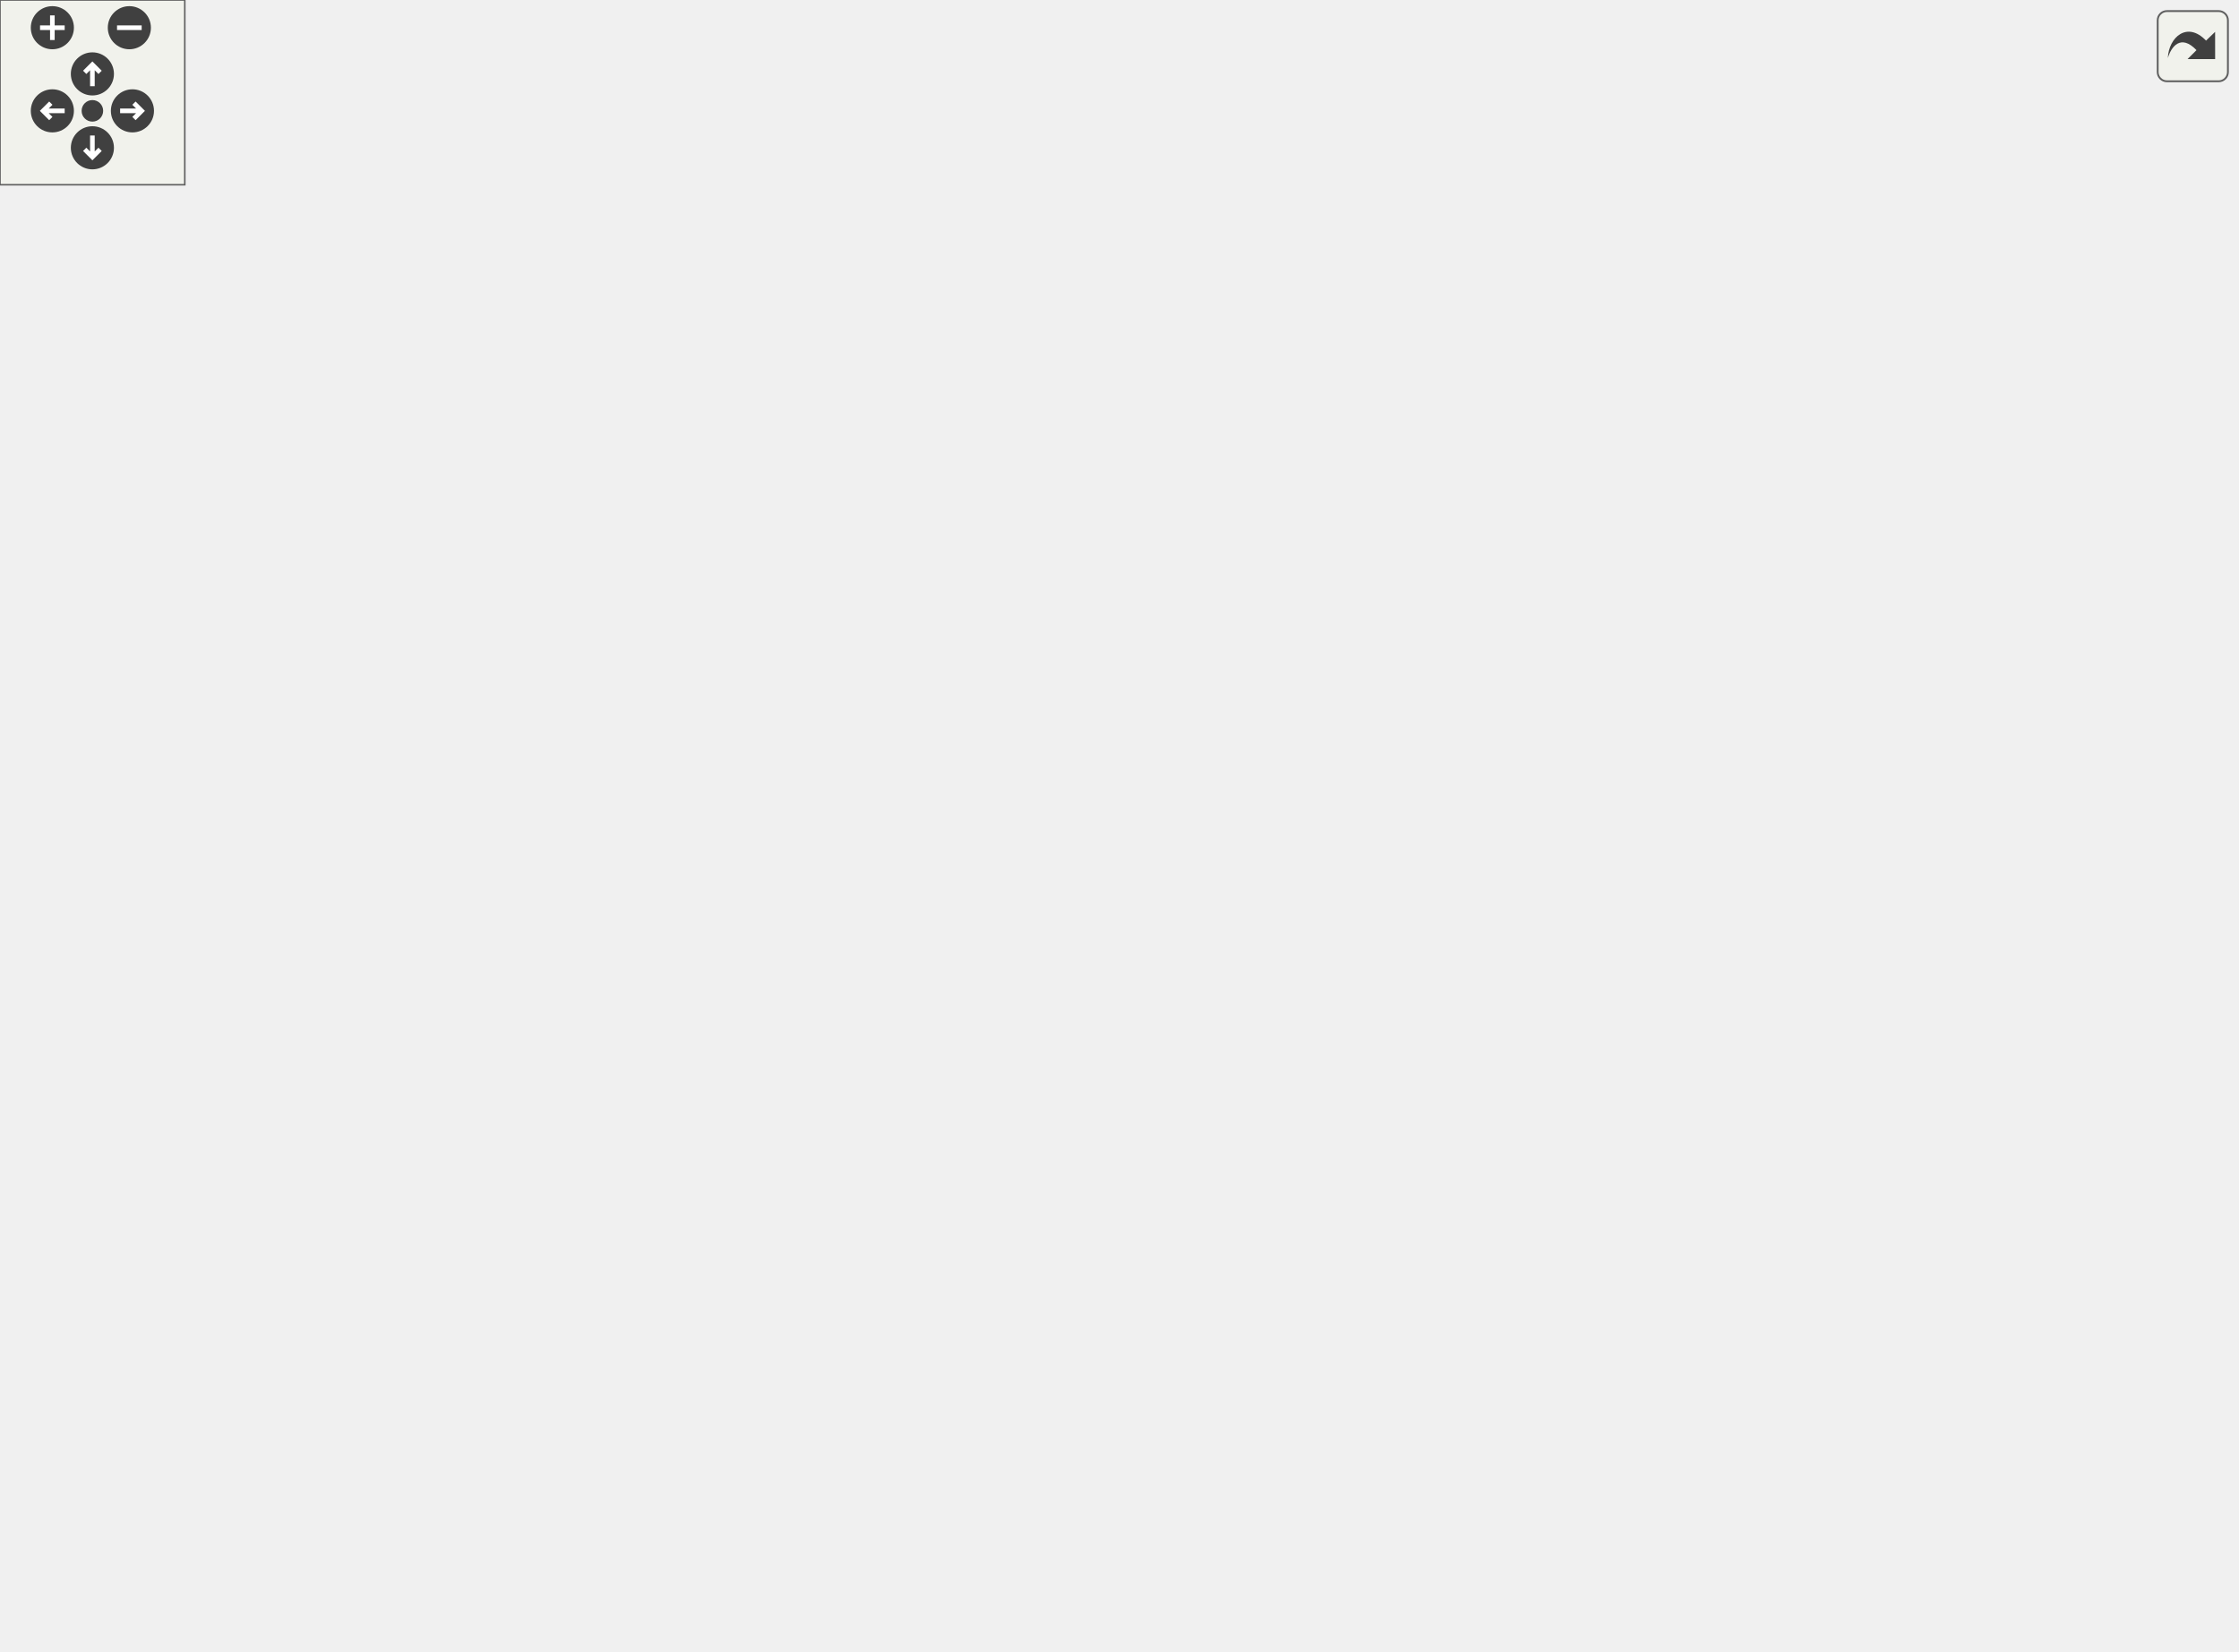
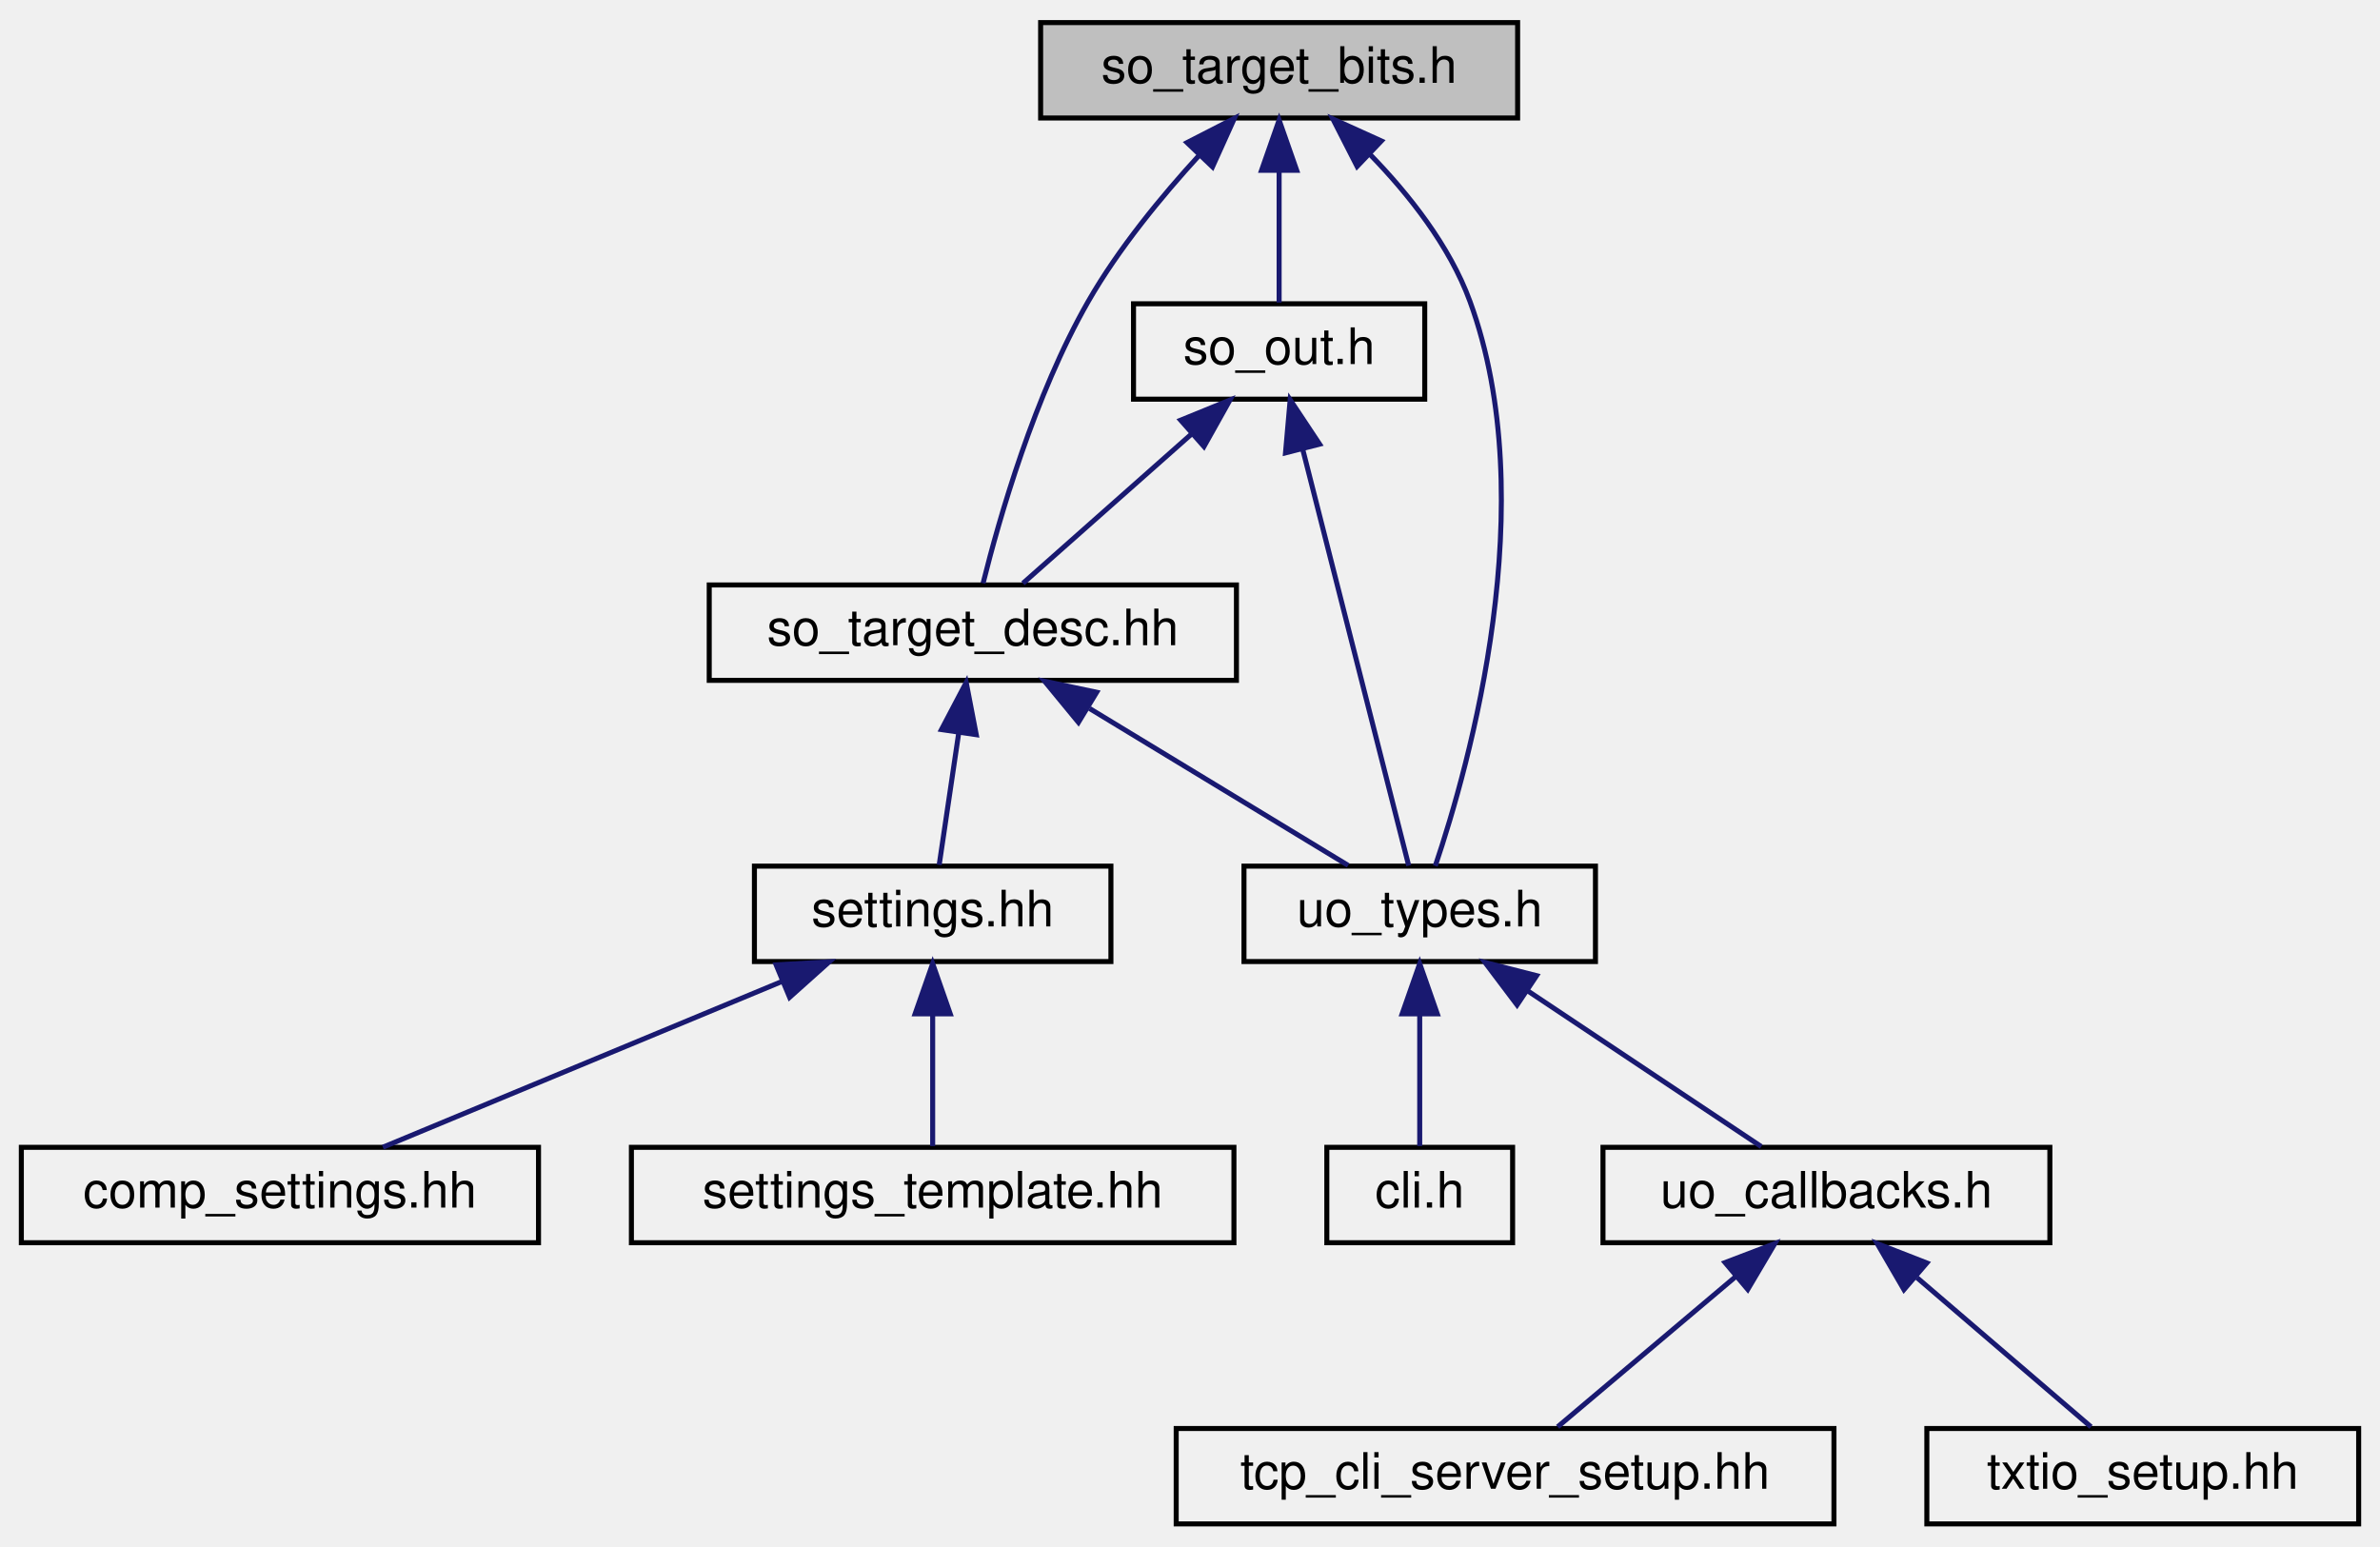
- <svg xmlns="http://www.w3.org/2000/svg" xmlns:xlink="http://www.w3.org/1999/xlink" id="main" version="1.1" xml:space="preserve">
-   <style type="text/css">
- .edge:hover path { stroke: red; }
- .edge:hover polygon { stroke: red; fill: red; }
- </style>
-   <defs>
-     <circle id="rim" cx="0" cy="0" r="7" />
-     <circle id="rim2" cx="0" cy="0" r="3.5" />
-     <g id="zoomPlus">
-       <use xlink:href="#rim" fill="#404040">
-         <set attributeName="fill" to="#808080" begin="zoomplus.mouseover" end="zoomplus.mouseout" />
-       </use>
-       <path d="M-4,0h8M0,-4v8" fill="none" stroke="white" stroke-width="1.5" pointer-events="none" />
-     </g>
-     <g id="zoomMin">
-       <use xlink:href="#rim" fill="#404040">
-         <set attributeName="fill" to="#808080" begin="zoomminus.mouseover" end="zoomminus.mouseout" />
-       </use>
-       <path d="M-4,0h8" fill="none" stroke="white" stroke-width="1.5" pointer-events="none" />
-     </g>
-     <g id="dirArrow">
-       <path fill="none" stroke="white" stroke-width="1.5" d="M0,-3.0v7 M-2.5,-0.5L0,-3.0L2.5,-0.5" />
-     </g>
-     <g id="resetDef">
-       <use xlink:href="#rim2" fill="#404040">
-         <set attributeName="fill" to="#808080" begin="reset.mouseover" end="reset.mouseout" />
-       </use>
-     </g>
-   </defs>
-   <svg id="graph" class="graph">
-     <g id="viewport">
-       <g id="node1" class="node">
-         <g id="a_node1">
-           <a xlink:title="flags to select output formats and targets">
-             <polygon fill="#bfbfbf" stroke="black" points="250,-423.5 250,-475.5 379,-475.5 379,-423.5 250,-423.5" />
-             <text text-anchor="start" x="258" y="-463.5" font-family="Helvetica,sans-Serif" font-size="10.00">/home/bertw/proj/mcu</text>
-             <text text-anchor="start" x="258" y="-452.5" font-family="Helvetica,sans-Serif" font-size="10.00">/components-mcu/uout</text>
-             <text text-anchor="start" x="258" y="-441.5" font-family="Helvetica,sans-Serif" font-size="10.00">/include/uout/so_target</text>
-             <text text-anchor="middle" x="314.5" y="-430.5" font-family="Helvetica,sans-Serif" font-size="10.00">_bits.h</text>
-           </a>
-         </g>
-       </g>
-       <g id="node2" class="node">
-         <g id="a_node2">
-           <a xlink:href="so__out_8h.html" target="_top" xlink:title="write formatted output to UoutWriter">
-             <polygon fill="none" stroke="black" points="250,-345.5 250,-386.5 379,-386.5 379,-345.5 250,-345.5" />
-             <text text-anchor="start" x="258" y="-374.5" font-family="Helvetica,sans-Serif" font-size="10.00">/home/bertw/proj/mcu</text>
-             <text text-anchor="start" x="258" y="-363.5" font-family="Helvetica,sans-Serif" font-size="10.00">/components-mcu/uout</text>
-             <text text-anchor="middle" x="314.5" y="-352.5" font-family="Helvetica,sans-Serif" font-size="10.00">/include/uout/so_out.h</text>
-           </a>
-         </g>
-       </g>
-       <g id="edge1" class="edge">
-         <path fill="none" stroke="midnightblue" d="M314.5,-413.15C314.5,-404.05 314.5,-394.6 314.5,-386.63" />
-         <polygon fill="midnightblue" stroke="midnightblue" points="311,-413.16 314.5,-423.16 318,-413.16 311,-413.16" />
-       </g>
-       <g id="node3" class="node">
-         <g id="a_node3">
-           <a xlink:href="so__target__desc_8hh.html" target="_top" xlink:title="Provide an output class hierarchy which knows about the required format (text or JSON) and write func...">
-             <polygon fill="none" stroke="black" points="176,-256.5 176,-308.5 305,-308.5 305,-256.5 176,-256.5" />
-             <text text-anchor="start" x="184" y="-296.5" font-family="Helvetica,sans-Serif" font-size="10.00">/home/bertw/proj/mcu</text>
-             <text text-anchor="start" x="184" y="-285.5" font-family="Helvetica,sans-Serif" font-size="10.00">/components-mcu/uout</text>
-             <text text-anchor="start" x="184" y="-274.5" font-family="Helvetica,sans-Serif" font-size="10.00">/include/uout/so_target</text>
-             <text text-anchor="middle" x="240.5" y="-263.5" font-family="Helvetica,sans-Serif" font-size="10.00">_desc.hh</text>
-           </a>
-         </g>
-       </g>
-       <g id="edge12" class="edge">
-         <path fill="none" stroke="midnightblue" d="M264.1,-417.01C254.55,-408.52 245.87,-398.46 240.5,-387 228.9,-362.27 231.07,-330.42 234.76,-308.62" />
-         <polygon fill="midnightblue" stroke="midnightblue" points="261.96,-419.78 271.9,-423.47 266.43,-414.4 261.96,-419.78" />
-       </g>
-       <g id="node7" class="node">
-         <g id="a_node7">
-           <a xlink:href="uo__types_8h.html" target="_top" xlink:title="API parameter and return types.">
-             <polygon fill="none" stroke="black" points="320.5,-173 320.5,-214 456.5,-214 456.5,-173 320.5,-173" />
-             <text text-anchor="start" x="328.5" y="-202" font-family="Helvetica,sans-Serif" font-size="10.00">/home/bertw/proj/mcu</text>
-             <text text-anchor="start" x="328.5" y="-191" font-family="Helvetica,sans-Serif" font-size="10.00">/components-mcu/uout</text>
-             <text text-anchor="middle" x="388.5" y="-180" font-family="Helvetica,sans-Serif" font-size="10.00">/include/uout/uo_types.h</text>
-           </a>
-         </g>
-       </g>
-       <g id="edge13" class="edge">
-         <path fill="none" stroke="midnightblue" d="M364.9,-417.01C374.45,-408.52 383.13,-398.46 388.5,-387 415.61,-329.21 402.27,-250.5 393.74,-214.25" />
-         <polygon fill="midnightblue" stroke="midnightblue" points="362.57,-414.4 357.1,-423.47 367.04,-419.78 362.57,-414.4" />
-       </g>
-       <g id="edge2" class="edge">
-         <path fill="none" stroke="midnightblue" d="M289.7,-337.68C281.17,-328.29 271.66,-317.82 263.3,-308.61" />
-         <polygon fill="midnightblue" stroke="midnightblue" points="287.27,-340.22 296.59,-345.27 292.46,-335.51 287.27,-340.22" />
-       </g>
-       <g id="edge11" class="edge">
-         <path fill="none" stroke="midnightblue" d="M327.15,-335.85C342.24,-301.1 367.03,-243.97 380,-214.09" />
-         <polygon fill="midnightblue" stroke="midnightblue" points="323.76,-334.87 322.99,-345.44 330.18,-337.66 323.76,-334.87" />
-       </g>
-       <g id="node4" class="node">
-         <g id="a_node4">
-           <a xlink:href="settings_8hh.html" target="_top" xlink:title=" ">
-             <polygon fill="none" stroke="black" points="155,-167.5 155,-219.5 292,-219.5 292,-167.5 155,-167.5" />
-             <text text-anchor="start" x="163" y="-207.5" font-family="Helvetica,sans-Serif" font-size="10.00">/home/bertw/proj/mcu</text>
-             <text text-anchor="start" x="163" y="-196.5" font-family="Helvetica,sans-Serif" font-size="10.00">/components-mcu/config</text>
-             <text text-anchor="start" x="163" y="-185.5" font-family="Helvetica,sans-Serif" font-size="10.00">_kvs/include/config_kvs</text>
-             <text text-anchor="middle" x="223.5" y="-174.5" font-family="Helvetica,sans-Serif" font-size="10.00">/settings.hh</text>
-           </a>
-         </g>
-       </g>
-       <g id="edge3" class="edge">
-         <path fill="none" stroke="midnightblue" d="M233.66,-246.48C231.9,-237.49 230.04,-227.99 228.41,-219.61" />
-         <polygon fill="midnightblue" stroke="midnightblue" points="230.23,-247.19 235.58,-256.34 237.1,-245.85 230.23,-247.19" />
-       </g>
-       <g id="edge6" class="edge">
-         <path fill="none" stroke="midnightblue" d="M292.09,-251.17C313.02,-238.87 336.59,-225.01 355.19,-214.08" />
-         <polygon fill="midnightblue" stroke="midnightblue" points="290.15,-248.25 283.31,-256.34 293.7,-254.29 290.15,-248.25" />
-       </g>
-       <g id="node5" class="node">
-         <g id="a_node5">
-           <a xlink:href="comp__settings_8hh.html" target="_top" xlink:title="Settings for shared components.">
-             <polygon fill="none" stroke="black" points="0,-78.5 0,-130.5 137,-130.5 137,-78.5 0,-78.5" />
-             <text text-anchor="start" x="8" y="-118.5" font-family="Helvetica,sans-Serif" font-size="10.00">/home/bertw/proj/mcu</text>
-             <text text-anchor="start" x="8" y="-107.5" font-family="Helvetica,sans-Serif" font-size="10.00">/components-mcu/config</text>
-             <text text-anchor="start" x="8" y="-96.5" font-family="Helvetica,sans-Serif" font-size="10.00">_kvs/include/config_kvs</text>
-             <text text-anchor="middle" x="68.5" y="-85.5" font-family="Helvetica,sans-Serif" font-size="10.00">/comp_settings.hh</text>
-           </a>
-         </g>
-       </g>
-       <g id="edge4" class="edge">
-         <path fill="none" stroke="midnightblue" d="M169.79,-162.35C151.34,-152 130.89,-140.52 113.23,-130.61" />
-         <polygon fill="midnightblue" stroke="midnightblue" points="168.23,-165.49 178.67,-167.34 171.66,-159.39 168.23,-165.49" />
-       </g>
-       <g id="node6" class="node">
-         <g id="a_node6">
-           <a xlink:href="settings__template_8hh_source.html" target="_top" xlink:title=" ">
-             <polygon fill="none" stroke="black" points="155,-78.5 155,-130.5 292,-130.5 292,-78.5 155,-78.5" />
-             <text text-anchor="start" x="163" y="-118.5" font-family="Helvetica,sans-Serif" font-size="10.00">/home/bertw/proj/mcu</text>
-             <text text-anchor="start" x="163" y="-107.5" font-family="Helvetica,sans-Serif" font-size="10.00">/components-mcu/config</text>
-             <text text-anchor="start" x="163" y="-96.5" font-family="Helvetica,sans-Serif" font-size="10.00">_kvs/include/config_kvs</text>
-             <text text-anchor="middle" x="223.5" y="-85.5" font-family="Helvetica,sans-Serif" font-size="10.00">/settings_template.hh</text>
-           </a>
-         </g>
-       </g>
-       <g id="edge5" class="edge">
-         <path fill="none" stroke="midnightblue" d="M223.5,-157.19C223.5,-148.28 223.5,-138.9 223.5,-130.61" />
-         <polygon fill="midnightblue" stroke="midnightblue" points="220,-157.34 223.5,-167.34 227,-157.34 220,-157.34" />
-       </g>
-       <g id="node8" class="node">
-         <g id="a_node8">
-           <a xlink:href="cli_8h.html" target="_top" xlink:title="cli framework">
-             <polygon fill="none" stroke="black" points="310,-84 310,-125 467,-125 467,-84 310,-84" />
-             <text text-anchor="start" x="318" y="-113" font-family="Helvetica,sans-Serif" font-size="10.00">/home/bertw/proj/mcu</text>
-             <text text-anchor="start" x="318" y="-102" font-family="Helvetica,sans-Serif" font-size="10.00">/components-mcu/cli/include</text>
-             <text text-anchor="middle" x="388.5" y="-91" font-family="Helvetica,sans-Serif" font-size="10.00">/cli/cli.h</text>
-           </a>
-         </g>
-       </g>
-       <g id="edge7" class="edge">
-         <path fill="none" stroke="midnightblue" d="M388.5,-162.44C388.5,-150.1 388.5,-136.16 388.5,-125.16" />
-         <polygon fill="midnightblue" stroke="midnightblue" points="385,-162.76 388.5,-172.76 392,-162.76 385,-162.76" />
-       </g>
-       <g id="node9" class="node">
-         <g id="a_node9">
-           <a xlink:href="uo__callbacks_8h.html" target="_top" xlink:title="pub/sub interface to publish asynchronously to MQTT servers, HTTP-client web-sockets,...">
-             <polygon fill="none" stroke="black" points="485,-84 485,-125 640,-125 640,-84 485,-84" />
-             <text text-anchor="start" x="493" y="-113" font-family="Helvetica,sans-Serif" font-size="10.00">/home/bertw/proj/mcu</text>
-             <text text-anchor="start" x="493" y="-102" font-family="Helvetica,sans-Serif" font-size="10.00">/components-mcu/uout</text>
-             <text text-anchor="middle" x="562.5" y="-91" font-family="Helvetica,sans-Serif" font-size="10.00">/include/uout/uo_callbacks.h</text>
-           </a>
-         </g>
-       </g>
-       <g id="edge8" class="edge">
-         <path fill="none" stroke="midnightblue" d="M436.54,-168.48C463.84,-154.83 497.59,-137.96 523.28,-125.11" />
-         <polygon fill="midnightblue" stroke="midnightblue" points="434.93,-165.37 427.55,-172.98 438.06,-171.63 434.93,-165.37" />
-       </g>
-       <g id="node10" class="node">
-         <g id="a_node10">
-           <a xlink:href="tcp__cli__server__setup_8hh.html" target="_top" xlink:title="Create TCP server for interactive and non-interactive CLI clients.">
-             <polygon fill="none" stroke="black" points="394,-0.5 394,-41.5 555,-41.5 555,-0.5 394,-0.5" />
-             <text text-anchor="start" x="402" y="-29.5" font-family="Helvetica,sans-Serif" font-size="10.00">/home/bertw/proj/mcu</text>
-             <text text-anchor="start" x="402" y="-18.5" font-family="Helvetica,sans-Serif" font-size="10.00">/components-mcu/net/include</text>
-             <text text-anchor="middle" x="474.5" y="-7.5" font-family="Helvetica,sans-Serif" font-size="10.00">/net/tcp_cli_server_setup.hh</text>
-           </a>
-         </g>
-       </g>
-       <g id="edge9" class="edge">
-         <path fill="none" stroke="midnightblue" d="M533.74,-76.86C521.31,-65.35 507.03,-52.13 495.61,-41.55" />
-         <polygon fill="midnightblue" stroke="midnightblue" points="531.48,-79.54 541.2,-83.77 536.24,-74.41 531.48,-79.54" />
-       </g>
-       <g id="node11" class="node">
-         <g id="a_node11">
-           <a xlink:href="txtio__setup_8hh_source.html" target="_top" xlink:title=" ">
-             <polygon fill="none" stroke="black" points="573,-0.5 573,-41.5 726,-41.5 726,-0.5 573,-0.5" />
-             <text text-anchor="start" x="581" y="-29.5" font-family="Helvetica,sans-Serif" font-size="10.00">/home/bertw/proj/mcu</text>
-             <text text-anchor="start" x="581" y="-18.5" font-family="Helvetica,sans-Serif" font-size="10.00">/components-mcu/txtio</text>
-             <text text-anchor="middle" x="649.5" y="-7.5" font-family="Helvetica,sans-Serif" font-size="10.00">/include/txtio/txtio_setup.hh</text>
-           </a>
-         </g>
-       </g>
-       <g id="edge10" class="edge">
-         <path fill="none" stroke="midnightblue" d="M590.93,-76.86C603.22,-65.35 617.34,-52.13 628.63,-41.55" />
-         <polygon fill="midnightblue" stroke="midnightblue" points="588.47,-74.38 583.56,-83.77 593.25,-79.49 588.47,-74.38" />
+ <svg xmlns="http://www.w3.org/2000/svg" xmlns:xlink="http://www.w3.org/1999/xlink" width="474pt" height="308pt" viewBox="0.00 0.00 473.50 308.00">
+   <g id="graph0" class="graph" transform="scale(1 1) rotate(0) translate(4 304)">
+     <g id="node1" class="node">
+       <g id="a_node1">
+         <a xlink:title="flags to select output formats and targets">
+           <polygon fill="#bfbfbf" stroke="black" points="203,-280.5 203,-299.5 298,-299.5 298,-280.5 203,-280.5" />
+           <text text-anchor="middle" x="250.5" y="-287.5" font-family="Helvetica,sans-Serif" font-size="10.00">so_target_bits.h</text>
+         </a>
      </g>
    </g>
-   </svg>
-   <g id="navigator" transform="translate(0 0)" fill="#404254">
-     <rect fill="#f2f5e9" fill-opacity="0.5" stroke="#606060" stroke-width=".5" x="0" y="0" width="60" height="60" />
-     <use id="zoomplus" xlink:href="#zoomPlus" x="17" y="9" />
-     <use id="zoomminus" xlink:href="#zoomMin" x="42" y="9" />
-     <use id="reset" xlink:href="#resetDef" x="30" y="36" />
-     <g id="arrowUp" xlink:href="#dirArrow" transform="translate(30 24)">
-       <use xlink:href="#rim" fill="#404040">
-         <set attributeName="fill" to="#808080" begin="arrowUp.mouseover" end="arrowUp.mouseout" />
-       </use>
-       <path fill="none" stroke="white" stroke-width="1.5" d="M0,-3.0v7 M-2.5,-0.5L0,-3.0L2.5,-0.5" />
+     <g id="node2" class="node">
+       <g id="a_node2">
+         <a xlink:href="so__out_8h.html" target="_top" xlink:title="write formatted output to UoutWriter">
+           <polygon fill="none" stroke="black" points="221.5,-224.5 221.5,-243.5 279.5,-243.5 279.5,-224.5 221.5,-224.5" />
+           <text text-anchor="middle" x="250.5" y="-231.5" font-family="Helvetica,sans-Serif" font-size="10.00">so_out.h</text>
+         </a>
+       </g>
    </g>
-     <g id="arrowRight" xlink:href="#dirArrow" transform="rotate(90) translate(36 -43)">
-       <use xlink:href="#rim" fill="#404040">
-         <set attributeName="fill" to="#808080" begin="arrowRight.mouseover" end="arrowRight.mouseout" />
-       </use>
-       <path fill="none" stroke="white" stroke-width="1.5" d="M0,-3.0v7 M-2.5,-0.5L0,-3.0L2.5,-0.5" />
+     <g id="edge1" class="edge">
+       <path fill="none" stroke="midnightblue" d="M250.5,-269.8C250.5,-260.91 250.5,-250.78 250.5,-243.75" />
+       <polygon fill="midnightblue" stroke="midnightblue" points="247,-270.08 250.5,-280.08 254,-270.08 247,-270.08" />
    </g>
-     <g id="arrowDown" xlink:href="#dirArrow" transform="rotate(180) translate(-30 -48)">
-       <use xlink:href="#rim" fill="#404040">
-         <set attributeName="fill" to="#808080" begin="arrowDown.mouseover" end="arrowDown.mouseout" />
-       </use>
-       <path fill="none" stroke="white" stroke-width="1.5" d="M0,-3.0v7 M-2.5,-0.5L0,-3.0L2.5,-0.5" />
+     <g id="node3" class="node">
+       <g id="a_node3">
+         <a xlink:href="so__target__desc_8hh.html" target="_top" xlink:title="Provide an output class hierarchy which knows about the required format (text or JSON) and write func...">
+           <polygon fill="none" stroke="black" points="137,-168.5 137,-187.5 242,-187.5 242,-168.5 137,-168.5" />
+           <text text-anchor="middle" x="189.5" y="-175.5" font-family="Helvetica,sans-Serif" font-size="10.00">so_target_desc.hh</text>
+         </a>
+       </g>
    </g>
-     <g id="arrowLeft" xlink:href="#dirArrow" transform="rotate(270) translate(-36 17)">
-       <use xlink:href="#rim" fill="#404040">
-         <set attributeName="fill" to="#808080" begin="arrowLeft.mouseover" end="arrowLeft.mouseout" />
-       </use>
-       <path fill="none" stroke="white" stroke-width="1.5" d="M0,-3.0v7 M-2.5,-0.5L0,-3.0L2.5,-0.5" />
+     <g id="edge12" class="edge">
+       <path fill="none" stroke="midnightblue" d="M234.61,-273.1C227.12,-264.93 218.53,-254.51 212.5,-244 201.78,-225.31 194.76,-200.77 191.54,-187.84" />
+       <polygon fill="midnightblue" stroke="midnightblue" points="232.16,-275.6 241.59,-280.43 237.23,-270.77 232.16,-275.6" />
+     </g>
+     <g id="node7" class="node">
+       <g id="a_node7">
+         <a xlink:href="uo__types_8h.html" target="_top" xlink:title="API parameter and return types.">
+           <polygon fill="none" stroke="black" points="243.5,-112.5 243.5,-131.5 313.5,-131.5 313.5,-112.5 243.5,-112.5" />
+           <text text-anchor="middle" x="278.5" y="-119.5" font-family="Helvetica,sans-Serif" font-size="10.00">uo_types.h</text>
+         </a>
+       </g>
+     </g>
+     <g id="edge13" class="edge">
+       <path fill="none" stroke="midnightblue" d="M268.61,-273.24C276.31,-265.33 284.44,-255.09 288.5,-244 303.13,-204.01 288.44,-151.79 281.6,-131.54" />
+       <polygon fill="midnightblue" stroke="midnightblue" points="266.03,-270.86 261.21,-280.3 270.86,-275.93 266.03,-270.86" />
+     </g>
+     <g id="edge2" class="edge">
+       <path fill="none" stroke="midnightblue" d="M233.03,-217.54C222.16,-207.91 208.56,-195.87 199.48,-187.83" />
+       <polygon fill="midnightblue" stroke="midnightblue" points="230.89,-220.32 240.7,-224.32 235.53,-215.07 230.89,-220.32" />
+     </g>
+     <g id="edge11" class="edge">
+       <path fill="none" stroke="midnightblue" d="M255.16,-214.67C261.29,-190.62 271.78,-149.39 276.31,-131.59" />
+       <polygon fill="midnightblue" stroke="midnightblue" points="251.77,-213.81 252.7,-224.37 258.56,-215.54 251.77,-213.81" />
+     </g>
+     <g id="node4" class="node">
+       <g id="a_node4">
+         <a xlink:href="settings_8hh.html" target="_top" xlink:title=" ">
+           <polygon fill="none" stroke="black" points="146,-112.5 146,-131.5 217,-131.5 217,-112.5 146,-112.5" />
+           <text text-anchor="middle" x="181.5" y="-119.5" font-family="Helvetica,sans-Serif" font-size="10.00">settings.hh</text>
+         </a>
+       </g>
+     </g>
+     <g id="edge3" class="edge">
+       <path fill="none" stroke="midnightblue" d="M186.7,-158.1C185.37,-149.14 183.85,-138.86 182.8,-131.75" />
+       <polygon fill="midnightblue" stroke="midnightblue" points="183.25,-158.7 188.18,-168.08 190.18,-157.68 183.25,-158.7" />
+     </g>
+     <g id="edge6" class="edge">
+       <path fill="none" stroke="midnightblue" d="M212.74,-162.9C229.06,-153 250.37,-140.07 264.24,-131.65" />
+       <polygon fill="midnightblue" stroke="midnightblue" points="210.53,-160.14 203.8,-168.32 214.16,-166.13 210.53,-160.14" />
+     </g>
+     <g id="node5" class="node">
+       <g id="a_node5">
+         <a xlink:href="comp__settings_8hh.html" target="_top" xlink:title="Settings for shared components.">
+           <polygon fill="none" stroke="black" points="0,-56.5 0,-75.5 103,-75.5 103,-56.5 0,-56.5" />
+           <text text-anchor="middle" x="51.5" y="-63.5" font-family="Helvetica,sans-Serif" font-size="10.00">comp_settings.hh</text>
+         </a>
+       </g>
+     </g>
+     <g id="edge4" class="edge">
+       <path fill="none" stroke="midnightblue" d="M151.41,-108.5C127.04,-98.38 93.36,-84.39 72,-75.52" />
+       <polygon fill="midnightblue" stroke="midnightblue" points="150.32,-111.84 160.9,-112.44 153.01,-105.38 150.32,-111.84" />
+     </g>
+     <g id="node6" class="node">
+       <g id="a_node6">
+         <a xlink:href="settings__template_8hh_source.html" target="_top" xlink:title=" ">
+           <polygon fill="none" stroke="black" points="121.5,-56.5 121.5,-75.5 241.5,-75.5 241.5,-56.5 121.5,-56.5" />
+           <text text-anchor="middle" x="181.5" y="-63.5" font-family="Helvetica,sans-Serif" font-size="10.00">settings_template.hh</text>
+         </a>
+       </g>
+     </g>
+     <g id="edge5" class="edge">
+       <path fill="none" stroke="midnightblue" d="M181.5,-101.8C181.5,-92.91 181.5,-82.78 181.5,-75.75" />
+       <polygon fill="midnightblue" stroke="midnightblue" points="178,-102.08 181.5,-112.08 185,-102.08 178,-102.08" />
+     </g>
+     <g id="node8" class="node">
+       <g id="a_node8">
+         <a xlink:href="cli_8h.html" target="_top" xlink:title="cli framework">
+           <polygon fill="none" stroke="black" points="260,-56.5 260,-75.5 297,-75.5 297,-56.5 260,-56.5" />
+           <text text-anchor="middle" x="278.5" y="-63.5" font-family="Helvetica,sans-Serif" font-size="10.00">cli.h</text>
+         </a>
+       </g>
+     </g>
+     <g id="edge7" class="edge">
+       <path fill="none" stroke="midnightblue" d="M278.5,-101.8C278.5,-92.91 278.5,-82.78 278.5,-75.75" />
+       <polygon fill="midnightblue" stroke="midnightblue" points="275,-102.08 278.5,-112.08 282,-102.08 275,-102.08" />
+     </g>
+     <g id="node9" class="node">
+       <g id="a_node9">
+         <a xlink:href="uo__callbacks_8h.html" target="_top" xlink:title="pub/sub interface to publish asynchronously to MQTT servers, HTTP-client web-sockets,...">
+           <polygon fill="none" stroke="black" points="315,-56.5 315,-75.5 404,-75.5 404,-56.5 315,-56.5" />
+           <text text-anchor="middle" x="359.5" y="-63.5" font-family="Helvetica,sans-Serif" font-size="10.00">uo_callbacks.h</text>
+         </a>
+       </g>
+     </g>
+     <g id="edge8" class="edge">
+       <path fill="none" stroke="midnightblue" d="M300.07,-106.62C314.86,-96.76 334.01,-83.99 346.52,-75.65" />
+       <polygon fill="midnightblue" stroke="midnightblue" points="297.89,-103.86 291.51,-112.32 301.78,-109.69 297.89,-103.86" />
+     </g>
+     <g id="node10" class="node">
+       <g id="a_node10">
+         <a xlink:href="tcp__cli__server__setup_8hh.html" target="_top" xlink:title="Create TCP server for interactive and non-interactive CLI clients.">
+           <polygon fill="none" stroke="black" points="230,-0.5 230,-19.5 361,-19.5 361,-0.5 230,-0.5" />
+           <text text-anchor="middle" x="295.5" y="-7.5" font-family="Helvetica,sans-Serif" font-size="10.00">tcp_cli_server_setup.hh</text>
+         </a>
+       </g>
+     </g>
+     <g id="edge9" class="edge">
+       <path fill="none" stroke="midnightblue" d="M341.51,-49.82C330.04,-40.15 315.59,-27.95 305.97,-19.83" />
+       <polygon fill="midnightblue" stroke="midnightblue" points="339.32,-52.55 349.22,-56.32 343.83,-47.2 339.32,-52.55" />
+     </g>
+     <g id="node11" class="node">
+       <g id="a_node11">
+         <a xlink:href="txtio__setup_8hh_source.html" target="_top" xlink:title=" ">
+           <polygon fill="none" stroke="black" points="379.5,-0.5 379.5,-19.5 465.5,-19.5 465.5,-0.5 379.5,-0.5" />
+           <text text-anchor="middle" x="422.5" y="-7.5" font-family="Helvetica,sans-Serif" font-size="10.00">txtio_setup.hh</text>
+         </a>
+       </g>
+     </g>
+     <g id="edge10" class="edge">
+       <path fill="none" stroke="midnightblue" d="M377.54,-49.54C388.77,-39.91 402.82,-27.87 412.19,-19.83" />
+       <polygon fill="midnightblue" stroke="midnightblue" points="374.94,-47.16 369.62,-56.32 379.49,-52.47 374.94,-47.16" />
    </g>
  </g>
-   <svg viewBox="0 0 15 15" width="100%" height="30px" preserveAspectRatio="xMaxYMin meet">
-     <g id="arrow_out" transform="scale(0.3 0.3)">
-       <a xlink:href="so__target__bits_8h__dep__incl_org.svg" target="_base">
-         <rect id="button" ry="5" rx="5" y="6" x="6" height="38" width="38" fill="#f2f5e9" fill-opacity="0.5" stroke="#606060" stroke-width="1.0" />
-         <path id="arrow" d="M 11.5,31.437 C 11.94,20.098 22.043,11.323 32.159,21.979 L 37.069,17.246 C 37.069,17.246 37.088,32 37.088,32 L 22.16,31.978 C 22.16,31.978 26.998,27.14 26.998,27.14 C 18.529,18.264 13.292,25.23 11.5,31.437 z" style="fill:#404040;" />
-       </a>
-     </g>
-   </svg>
</svg>
